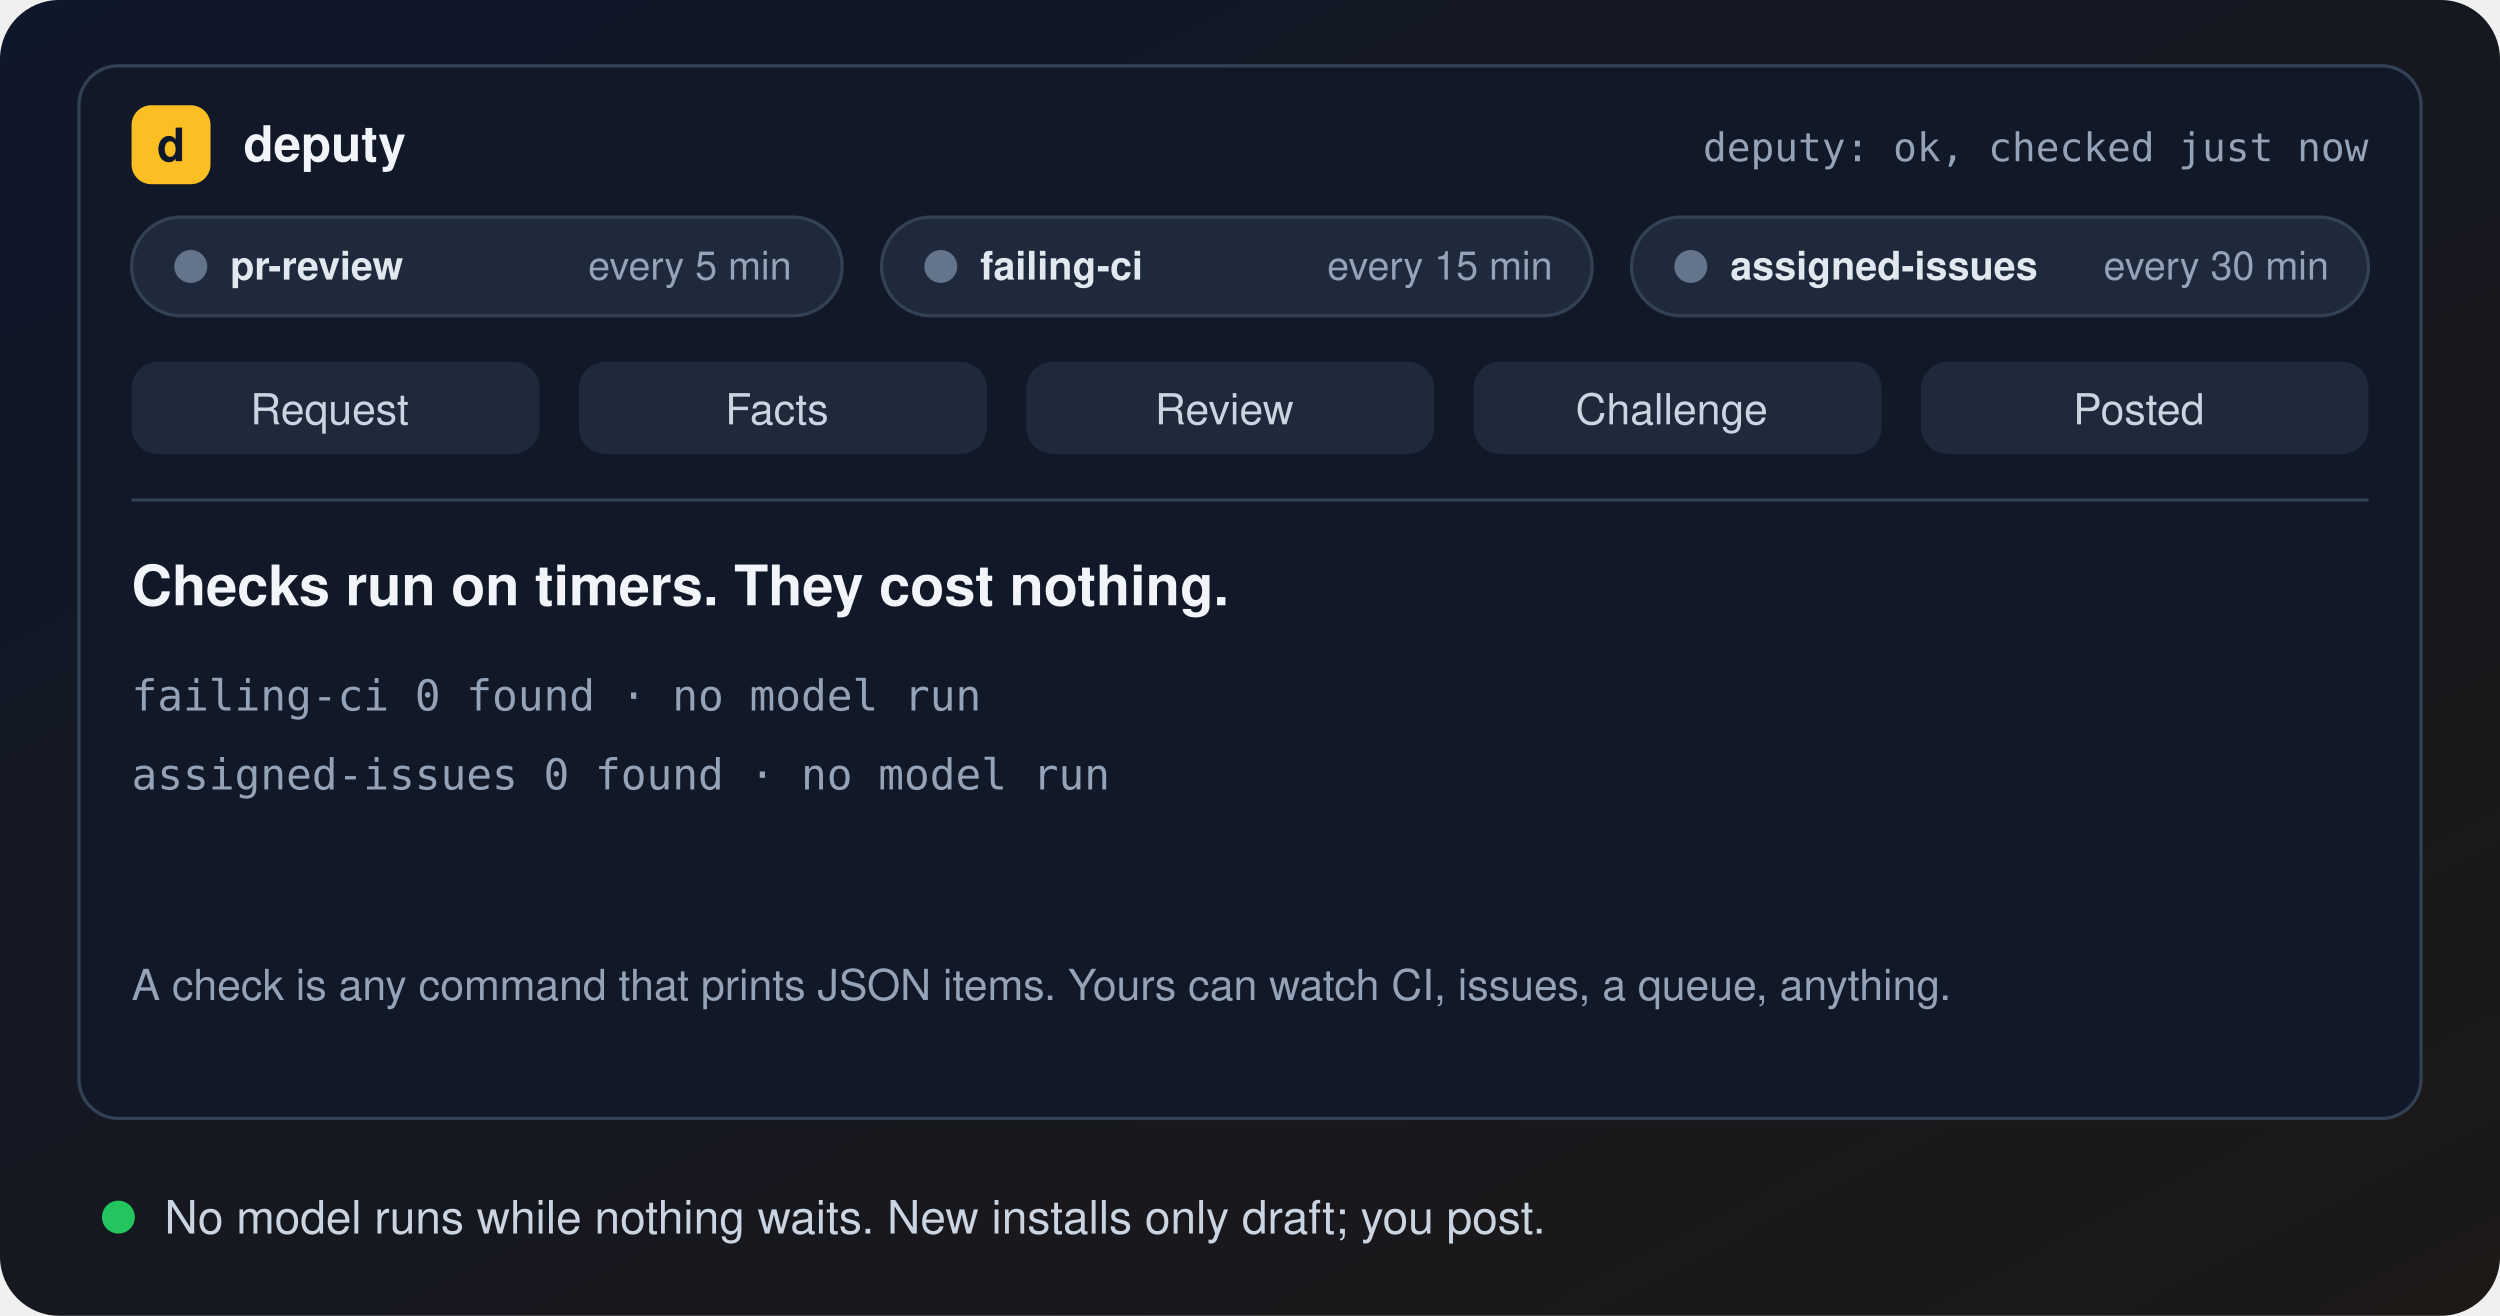
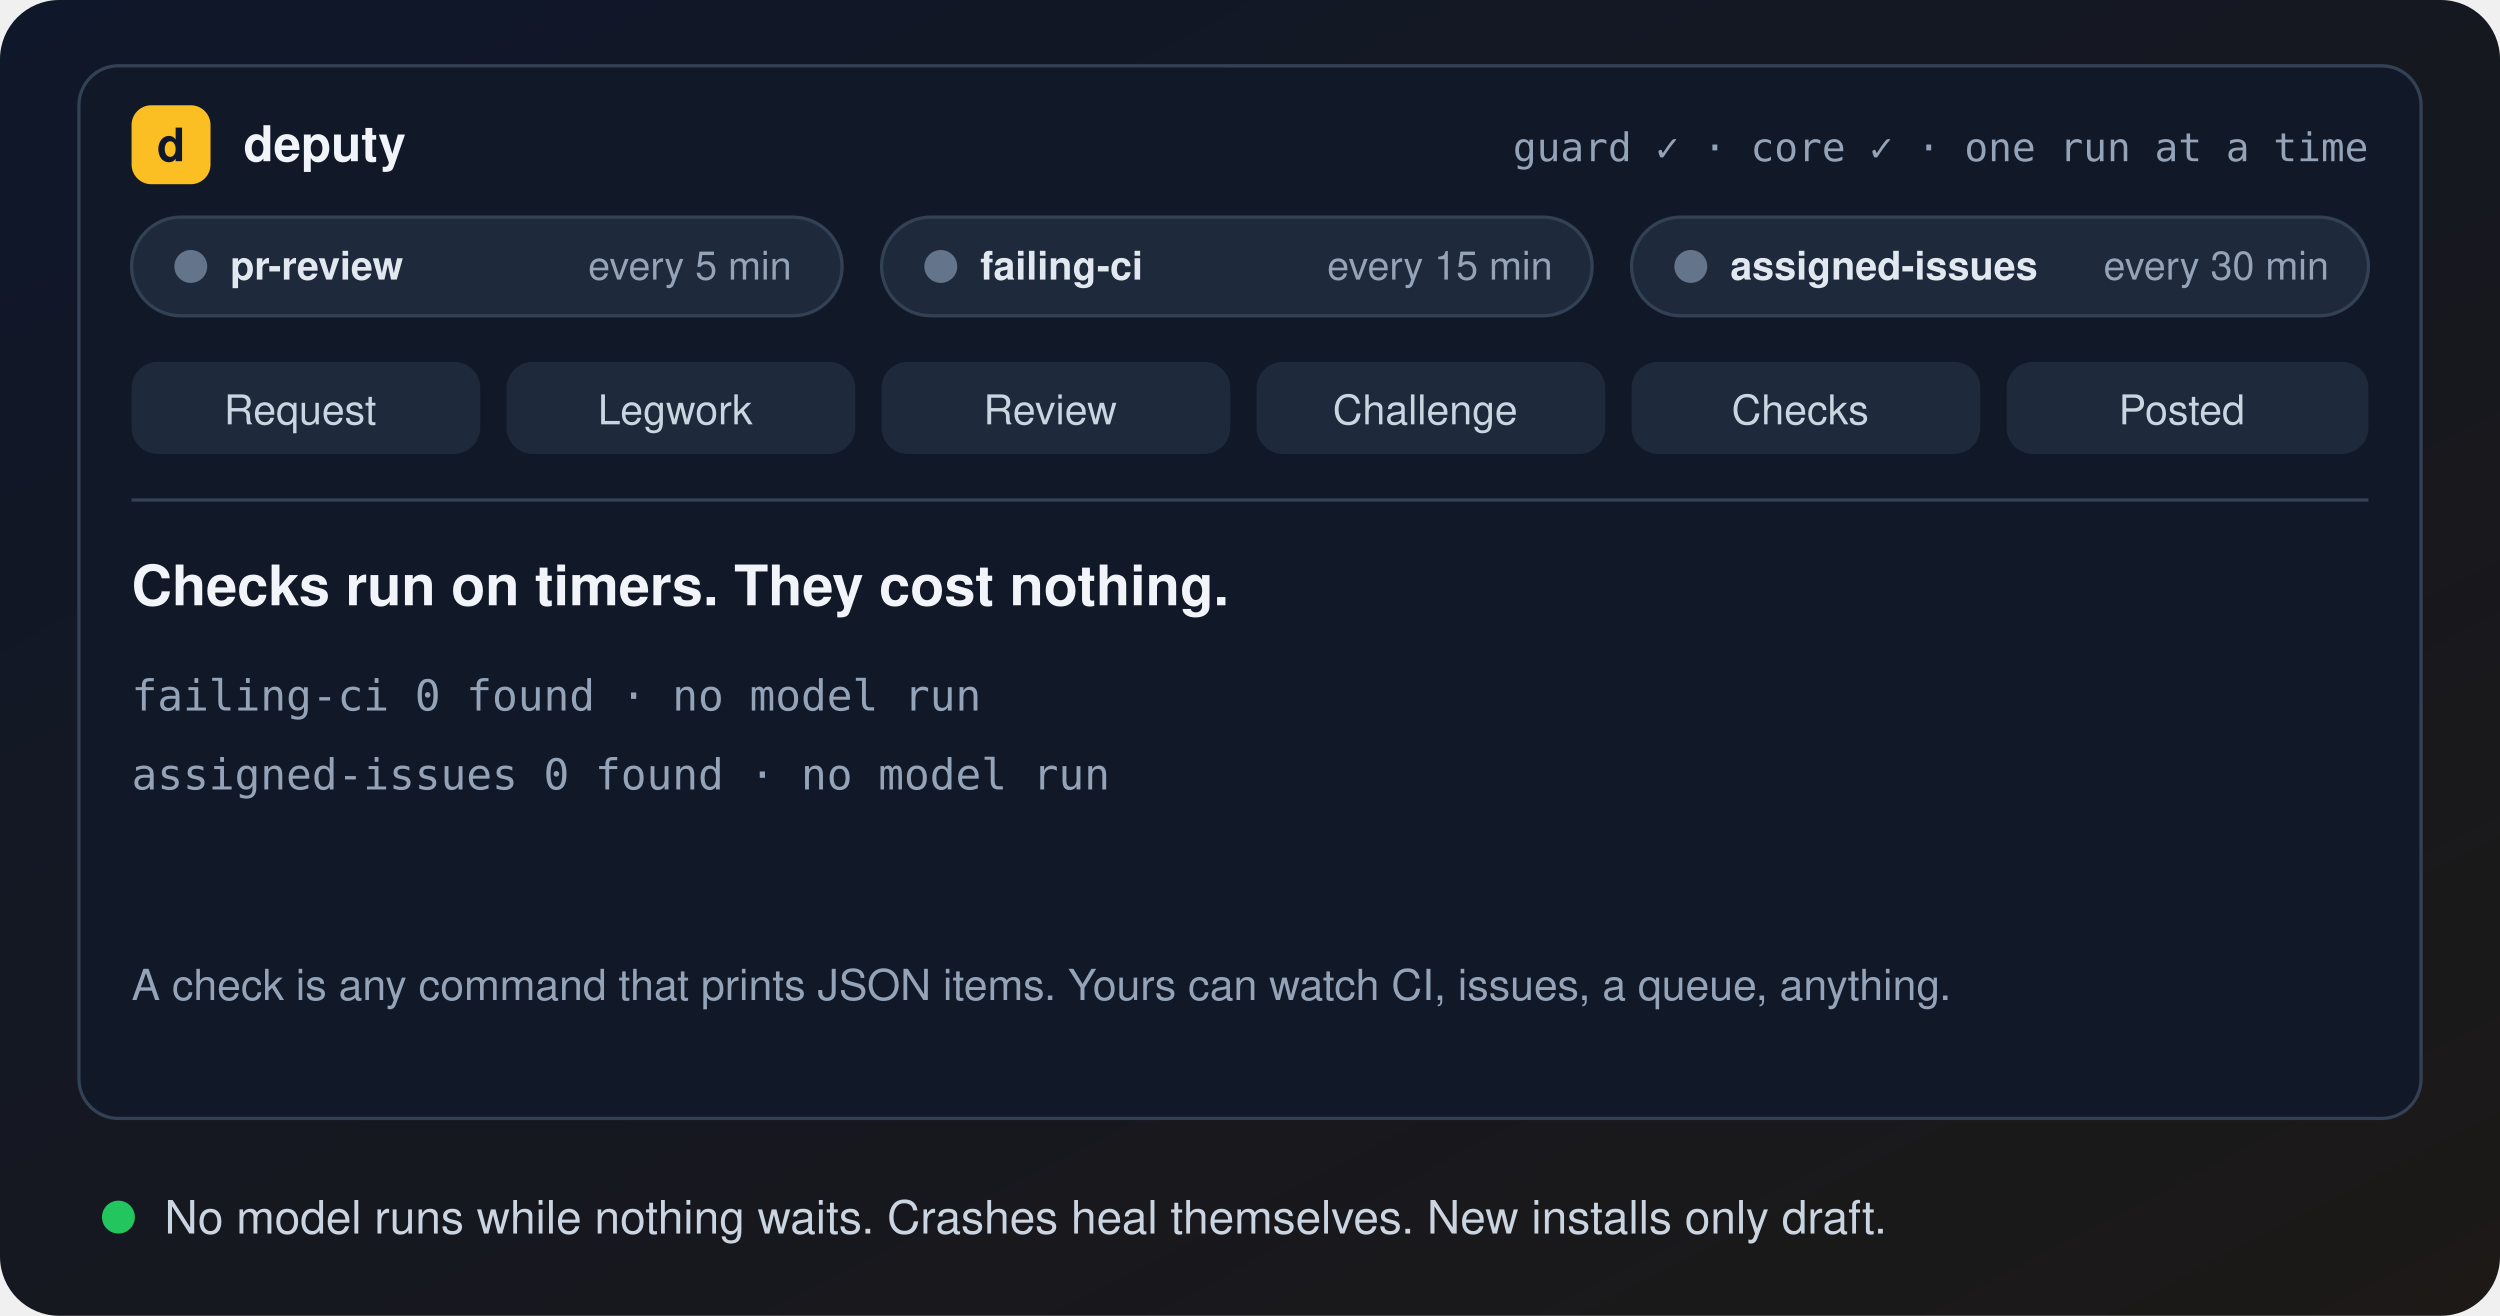
<svg xmlns="http://www.w3.org/2000/svg" width="760" height="400" viewBox="0 0 760 400" font-family="Segoe UI, Helvetica, Arial, sans-serif">
  <defs>
    <linearGradient id="bg" x1="0" y1="0" x2="1" y2="1">
      <stop offset="0" stop-color="#0F172A" />
      <stop offset="1" stop-color="#1C1917" />
    </linearGradient>
  </defs>
  <rect x="0" y="0" width="760" height="400" rx="18" fill="url(#bg)" />
  <rect x="24" y="20" width="712" height="320" rx="12" fill="#111827" stroke="#334155" />
  <rect x="40" y="32" width="24" height="24" rx="6" fill="#FBBF24" />
  <text x="52" y="49" fill="#0F172A" font-size="14" font-weight="bold" text-anchor="middle">d</text>
  <text x="74" y="49" fill="#F1F5F9" font-size="15" font-weight="600">deputy</text>
-   <text x="720" y="49" fill="#94A3B8" font-size="12" text-anchor="end" font-family="Consolas, Menlo, monospace">deputy: ok, checked just now</text>
+   <text x="720" y="49" fill="#94A3B8" font-size="12" text-anchor="end" font-family="Consolas, Menlo, monospace">guard ✓ · core ✓ · one run at a time</text>
  <g font-size="12">
    <rect x="40" y="66" width="216" height="30" rx="15" fill="#1E293B" stroke="#334155" />
    <circle cx="58" cy="81" r="5" fill="#64748B">
-       <animate attributeName="fill" dur="20s" repeatCount="indefinite" calcMode="discrete" values="#64748B;#FBBF24;#22C55E" keyTimes="0;0.08;0.74" />
+       <animate attributeName="fill" dur="25s" repeatCount="indefinite" calcMode="discrete" values="#64748B;#FBBF24;#22C55E;#EF4444;#22C55E" keyTimes="0;0.08;0.66;0.84;0.95" />
    </circle>
    <text x="70" y="85" fill="#E2E8F0" font-weight="600">pr-review</text>
    <text x="244" y="85" fill="#94A3B8" text-anchor="end">every 5 min
-       <animate attributeName="fill" dur="20s" repeatCount="indefinite" calcMode="discrete" values="#94A3B8;#FBBF24;#94A3B8" keyTimes="0;0.08;0.74" />
+       <animate attributeName="fill" dur="25s" repeatCount="indefinite" calcMode="discrete" values="#94A3B8;#FBBF24;#94A3B8" keyTimes="0;0.08;0.66" />
    </text>
    <rect x="268" y="66" width="216" height="30" rx="15" fill="#1E293B" stroke="#334155" />
    <circle cx="286" cy="81" r="5" fill="#64748B" />
    <text x="298" y="85" fill="#E2E8F0" font-weight="600">failing-ci</text>
    <text x="472" y="85" fill="#94A3B8" text-anchor="end">every 15 min</text>
    <rect x="496" y="66" width="224" height="30" rx="15" fill="#1E293B" stroke="#334155" />
    <circle cx="514" cy="81" r="5" fill="#64748B" />
    <text x="526" y="85" fill="#E2E8F0" font-weight="600">assigned-issues</text>
    <text x="708" y="85" fill="#94A3B8" text-anchor="end">every 30 min</text>
  </g>
-   <g font-size="13" text-anchor="middle">
-     <g>
-       <rect x="40" y="110" width="124" height="28" rx="8" fill="#1E293B" />
-       <rect x="40" y="110" width="124" height="28" rx="8" fill="#FBBF24" opacity="0">
-         <animate attributeName="opacity" dur="20s" repeatCount="indefinite" calcMode="discrete" values="0;1;0" keyTimes="0;0.12;0.28" />
-       </rect>
-       <text x="102" y="129" fill="#CBD5E1">Request
-         <animate attributeName="fill" dur="20s" repeatCount="indefinite" calcMode="discrete" values="#CBD5E1;#0F172A;#86EFAC" keyTimes="0;0.12;0.28" />
-       </text>
-     </g>
-     <g>
-       <rect x="176" y="110" width="124" height="28" rx="8" fill="#1E293B" />
-       <rect x="176" y="110" width="124" height="28" rx="8" fill="#FBBF24" opacity="0">
-         <animate attributeName="opacity" dur="20s" repeatCount="indefinite" calcMode="discrete" values="0;1;0" keyTimes="0;0.28;0.44" />
-       </rect>
-       <text x="238" y="129" fill="#CBD5E1">Facts
-         <animate attributeName="fill" dur="20s" repeatCount="indefinite" calcMode="discrete" values="#CBD5E1;#0F172A;#86EFAC" keyTimes="0;0.28;0.44" />
-       </text>
-     </g>
-     <g>
-       <rect x="312" y="110" width="124" height="28" rx="8" fill="#1E293B" />
-       <rect x="312" y="110" width="124" height="28" rx="8" fill="#FBBF24" opacity="0">
-         <animate attributeName="opacity" dur="20s" repeatCount="indefinite" calcMode="discrete" values="0;1;0" keyTimes="0;0.44;0.6" />
-       </rect>
-       <text x="374" y="129" fill="#CBD5E1">Review
-         <animate attributeName="fill" dur="20s" repeatCount="indefinite" calcMode="discrete" values="#CBD5E1;#0F172A;#86EFAC" keyTimes="0;0.44;0.6" />
-       </text>
-     </g>
-     <g>
-       <rect x="448" y="110" width="124" height="28" rx="8" fill="#1E293B" />
-       <rect x="448" y="110" width="124" height="28" rx="8" fill="#FBBF24" opacity="0">
-         <animate attributeName="opacity" dur="20s" repeatCount="indefinite" calcMode="discrete" values="0;1;0" keyTimes="0;0.6;0.74" />
-       </rect>
-       <text x="510" y="129" fill="#CBD5E1">Challenge
-         <animate attributeName="fill" dur="20s" repeatCount="indefinite" calcMode="discrete" values="#CBD5E1;#0F172A;#86EFAC" keyTimes="0;0.6;0.74" />
-       </text>
-     </g>
-     <g>
-       <rect x="584" y="110" width="136" height="28" rx="8" fill="#1E293B" />
-       <rect x="584" y="110" width="136" height="28" rx="8" fill="#22C55E" opacity="0">
-         <animate attributeName="opacity" dur="20s" repeatCount="indefinite" calcMode="discrete" values="0;1" keyTimes="0;0.74" />
-       </rect>
-       <text x="652" y="129" fill="#CBD5E1">Posted
-         <animate attributeName="fill" dur="20s" repeatCount="indefinite" calcMode="discrete" values="#CBD5E1;#052E16" keyTimes="0;0.74" />
+   <g font-size="12.5" text-anchor="middle">
+     <g>
+       <rect x="40" y="110" width="106" height="28" rx="8" fill="#1E293B" />
+       <rect x="40" y="110" width="106" height="28" rx="8" fill="#FBBF24" opacity="0">
+         <animate attributeName="opacity" dur="25s" repeatCount="indefinite" calcMode="discrete" values="0;1;0" keyTimes="0;0.1;0.2" />
+       </rect>
+       <text x="93" y="129" fill="#CBD5E1">Request
+         <animate attributeName="fill" dur="25s" repeatCount="indefinite" calcMode="discrete" values="#CBD5E1;#0F172A;#86EFAC" keyTimes="0;0.1;0.2" />
+       </text>
+     </g>
+     <g>
+       <rect x="154" y="110" width="106" height="28" rx="8" fill="#1E293B" />
+       <rect x="154" y="110" width="106" height="28" rx="8" fill="#FBBF24" opacity="0">
+         <animate attributeName="opacity" dur="25s" repeatCount="indefinite" calcMode="discrete" values="0;1;0" keyTimes="0;0.2;0.32" />
+       </rect>
+       <text x="207" y="129" fill="#CBD5E1">Legwork
+         <animate attributeName="fill" dur="25s" repeatCount="indefinite" calcMode="discrete" values="#CBD5E1;#0F172A;#86EFAC" keyTimes="0;0.2;0.32" />
+       </text>
+     </g>
+     <g>
+       <rect x="268" y="110" width="106" height="28" rx="8" fill="#1E293B" />
+       <rect x="268" y="110" width="106" height="28" rx="8" fill="#FBBF24" opacity="0">
+         <animate attributeName="opacity" dur="25s" repeatCount="indefinite" calcMode="discrete" values="0;1;0" keyTimes="0;0.32;0.44" />
+       </rect>
+       <text x="321" y="129" fill="#CBD5E1">Review
+         <animate attributeName="fill" dur="25s" repeatCount="indefinite" calcMode="discrete" values="#CBD5E1;#0F172A;#86EFAC" keyTimes="0;0.32;0.44" />
+       </text>
+     </g>
+     <g>
+       <rect x="382" y="110" width="106" height="28" rx="8" fill="#1E293B" />
+       <rect x="382" y="110" width="106" height="28" rx="8" fill="#FBBF24" opacity="0">
+         <animate attributeName="opacity" dur="25s" repeatCount="indefinite" calcMode="discrete" values="0;1;0" keyTimes="0;0.44;0.56" />
+       </rect>
+       <text x="435" y="129" fill="#CBD5E1">Challenge
+         <animate attributeName="fill" dur="25s" repeatCount="indefinite" calcMode="discrete" values="#CBD5E1;#0F172A;#86EFAC" keyTimes="0;0.44;0.56" />
+       </text>
+     </g>
+     <g>
+       <rect x="496" y="110" width="106" height="28" rx="8" fill="#1E293B" />
+       <rect x="496" y="110" width="106" height="28" rx="8" fill="#FBBF24" opacity="0">
+         <animate attributeName="opacity" dur="25s" repeatCount="indefinite" calcMode="discrete" values="0;1;0" keyTimes="0;0.56;0.66" />
+       </rect>
+       <text x="549" y="129" fill="#CBD5E1">Checks
+         <animate attributeName="fill" dur="25s" repeatCount="indefinite" calcMode="discrete" values="#CBD5E1;#0F172A;#86EFAC" keyTimes="0;0.56;0.66" />
+       </text>
+     </g>
+     <g>
+       <rect x="610" y="110" width="110" height="28" rx="8" fill="#1E293B" />
+       <rect x="610" y="110" width="110" height="28" rx="8" fill="#22C55E" opacity="0">
+         <animate attributeName="opacity" dur="25s" repeatCount="indefinite" calcMode="discrete" values="0;1;0" keyTimes="0;0.66;0.84" />
+       </rect>
+       <text x="665" y="129" fill="#CBD5E1">Posted
+         <animate attributeName="fill" dur="25s" repeatCount="indefinite" calcMode="discrete" values="#CBD5E1;#052E16;#86EFAC" keyTimes="0;0.66;0.84" />
      </text>
    </g>
  </g>
  <line x1="40" y1="152" x2="720" y2="152" stroke="#334155" />
  <g opacity="1" font-size="14">
-     <animate attributeName="opacity" dur="20s" repeatCount="indefinite" calcMode="discrete" values="1;0" keyTimes="0;0.12" />
+     <animate attributeName="opacity" dur="25s" repeatCount="indefinite" calcMode="discrete" values="1;0" keyTimes="0;0.1" />
    <text x="40" y="184" fill="#F1F5F9" font-size="17" font-weight="600">Checks run on timers. They cost nothing.</text>
    <g font-family="Consolas, Menlo, monospace" font-size="13">
      <text x="40" y="216" fill="#94A3B8">failing-ci       0 found  · no model run</text>
      <text x="40" y="240" fill="#94A3B8">assigned-issues  0 found  · no model run</text>
      <text x="40" y="264" fill="#FBBF24" opacity="0">pr-review        1 found  · starting one agent run
-         <animate attributeName="opacity" dur="20s" repeatCount="indefinite" calcMode="discrete" values="0;1" keyTimes="0;0.07" />
+         <animate attributeName="opacity" dur="25s" repeatCount="indefinite" calcMode="discrete" values="0;1" keyTimes="0;0.06" />
      </text>
    </g>
    <text x="40" y="304" fill="#94A3B8" font-size="13">A check is any command that prints JSON items. Yours can watch CI, issues, a queue, anything.</text>
  </g>
  <g opacity="0">
-     <animate attributeName="opacity" dur="20s" repeatCount="indefinite" calcMode="discrete" values="0;1;0" keyTimes="0;0.12;0.28" />
+     <animate attributeName="opacity" dur="25s" repeatCount="indefinite" calcMode="discrete" values="0;1;0" keyTimes="0;0.1;0.2" />
    <rect x="40" y="170" width="680" height="84" rx="10" fill="#0F172A" stroke="#334155" />
    <circle cx="74" cy="212" r="18" fill="#7C3AED" />
    <text x="74" y="218" fill="#FFFFFF" font-size="16" font-weight="bold" text-anchor="middle">M</text>
    <text x="104" y="204" fill="#F1F5F9" font-size="15">
      <tspan font-weight="600">maya</tspan> requested your review</text>
    <text x="104" y="228" fill="#94A3B8" font-size="13" font-family="Consolas, Menlo, monospace">acme/shop #42 · Let coupons stack at checkout · +6 −1</text>
    <text x="40" y="290" fill="#94A3B8" font-size="13">Drafts, your own PRs, and heads already handled are skipped.</text>
  </g>
  <g opacity="0" font-size="14">
-     <animate attributeName="opacity" dur="20s" repeatCount="indefinite" calcMode="discrete" values="0;1;0" keyTimes="0;0.28;0.44" />
-     <text x="40" y="182" fill="#F1F5F9" font-size="16" font-weight="600">Facts</text>
-     <text x="720" y="182" fill="#94A3B8" font-size="12" text-anchor="end">legwork tier · a cheap model collects, no opinions</text>
+     <animate attributeName="opacity" dur="25s" repeatCount="indefinite" calcMode="discrete" values="0;1;0" keyTimes="0;0.2;0.32" />
+     <text x="40" y="182" fill="#F1F5F9" font-size="16" font-weight="600">Legwork</text>
+     <text x="720" y="182" fill="#94A3B8" font-size="12" text-anchor="end">any tool, cheapest first · collects facts, no opinions</text>
    <rect x="40" y="196" width="680" height="8" rx="4" fill="#1E293B" />
    <rect x="40" y="196" width="0" height="8" rx="4" fill="#FBBF24">
-       <animate attributeName="width" dur="20s" repeatCount="indefinite" values="0;0;680;680" keyTimes="0;0.29;0.42;1" />
+       <animate attributeName="width" dur="25s" repeatCount="indefinite" values="0;0;680;680" keyTimes="0;0.21;0.31;1" />
    </rect>
    <g fill="#CBD5E1">
      <text x="40" y="236" opacity="0">• cartTotal() has 2 callers: checkout.js:41, invoice.js:12
-         <animate attributeName="opacity" dur="20s" repeatCount="indefinite" calcMode="discrete" values="0;1" keyTimes="0;0.32" />
-       </text>
-       <text x="40" y="262" opacity="0">• CI is green at the head
-         <animate attributeName="opacity" dur="20s" repeatCount="indefinite" calcMode="discrete" values="0;1" keyTimes="0;0.36" />
+         <animate attributeName="opacity" dur="25s" repeatCount="indefinite" calcMode="discrete" values="0;1" keyTimes="0;0.23" />
+       </text>
+       <text x="40" y="262" opacity="0">• CI is green at the head; no open review threads
+         <animate attributeName="opacity" dur="25s" repeatCount="indefinite" calcMode="discrete" values="0;1" keyTimes="0;0.26" />
      </text>
      <text x="40" y="288" opacity="0">• no other open PR touches src/cart
-         <animate attributeName="opacity" dur="20s" repeatCount="indefinite" calcMode="discrete" values="0;1" keyTimes="0;0.4" />
-       </text>
-     </g>
-   </g>
-   <g opacity="0">
-     <animate attributeName="opacity" dur="20s" repeatCount="indefinite" calcMode="discrete" values="0;1;0" keyTimes="0;0.44;0.6" />
+         <animate attributeName="opacity" dur="25s" repeatCount="indefinite" calcMode="discrete" values="0;1" keyTimes="0;0.29" />
+       </text>
+     </g>
+   </g>
+   <g opacity="0">
+     <animate attributeName="opacity" dur="25s" repeatCount="indefinite" calcMode="discrete" values="0;1;0" keyTimes="0;0.32;0.44" />
    <text x="40" y="182" fill="#F1F5F9" font-size="16" font-weight="600">Review</text>
-     <text x="720" y="182" fill="#94A3B8" font-size="12" text-anchor="end">review tier · a strong model drafts it</text>
+     <text x="720" y="182" fill="#94A3B8" font-size="12" text-anchor="end">a judge you trust drafts it</text>
    <rect x="40" y="194" width="400" height="104" rx="8" fill="#0B1220" stroke="#334155" />
    <g font-family="Consolas, Menlo, monospace" font-size="12">
      <text x="54" y="216" fill="#86EFAC">+  for (const c of coupons) {</text>
      <text x="54" y="236" fill="#86EFAC">+    discount += c.amount;</text>
      <text x="54" y="256" fill="#86EFAC">+  }</text>
      <rect x="44" y="264" width="392" height="22" fill="#7F1D1D" opacity="0.55" />
      <text x="54" y="280" fill="#FCA5A5">   return subtotal - discount;</text>
    </g>
    <g opacity="0">
-       <animate attributeName="opacity" dur="20s" repeatCount="indefinite" calcMode="discrete" values="0;1" keyTimes="0;0.5" />
+       <animate attributeName="opacity" dur="25s" repeatCount="indefinite" calcMode="discrete" values="0;1" keyTimes="0;0.38" />
      <rect x="456" y="194" width="264" height="104" rx="8" fill="#1E293B" stroke="#475569" />
      <text x="470" y="218" fill="#F1F5F9" font-size="13">Two coupons worth more than</text>
      <text x="470" y="238" fill="#F1F5F9" font-size="13">the cart make this negative.</text>
      <rect x="470" y="258" width="140" height="24" rx="6" fill="#422006" />
      <text x="540" y="275" fill="#FBBF24" font-size="12" font-weight="bold" text-anchor="middle">APPROVE + CAUTION</text>
    </g>
  </g>
  <g opacity="0" font-size="14">
-     <animate attributeName="opacity" dur="20s" repeatCount="indefinite" calcMode="discrete" values="0;1;0" keyTimes="0;0.6;0.74" />
+     <animate attributeName="opacity" dur="25s" repeatCount="indefinite" calcMode="discrete" values="0;1;0" keyTimes="0;0.44;0.56" />
    <text x="40" y="182" fill="#F1F5F9" font-size="16" font-weight="600">Challenge</text>
-     <text x="720" y="182" fill="#94A3B8" font-size="12" text-anchor="end">money is involved, so a second model tries to prove the draft wrong</text>
+     <text x="720" y="182" fill="#94A3B8" font-size="12" text-anchor="end">money is involved, so a second judge tries to prove the draft wrong</text>
    <rect x="40" y="196" width="680" height="34" rx="8" fill="#0B1220" stroke="#334155" />
    <text x="54" y="218" fill="#CBD5E1">Claim: the cart total can go below zero (total.js:17)</text>
    <text x="40" y="262" fill="#94A3B8" opacity="1">trying to disprove it…
-       <animate attributeName="opacity" dur="20s" repeatCount="indefinite" calcMode="discrete" values="1;0" keyTimes="0;0.67" />
+       <animate attributeName="opacity" dur="25s" repeatCount="indefinite" calcMode="discrete" values="1;0" keyTimes="0;0.5" />
    </text>
    <text x="40" y="262" fill="#86EFAC" opacity="0">✓ Could not disprove it: coupons of 30 and 30 on a 50 cart give −10.
-       <animate attributeName="opacity" dur="20s" repeatCount="indefinite" calcMode="discrete" values="0;1" keyTimes="0;0.67" />
-     </text>
-     <text x="40" y="290" fill="#FBBF24" opacity="0" font-size="13">Anchor check: one comment sat outside the diff, so it moved into the body.
-       <animate attributeName="opacity" dur="20s" repeatCount="indefinite" calcMode="discrete" values="0;1" keyTimes="0;0.7" />
-     </text>
-   </g>
-   <g opacity="0">
-     <animate attributeName="opacity" dur="20s" repeatCount="indefinite" calcMode="discrete" values="0;1" keyTimes="0;0.74" />
+       <animate attributeName="opacity" dur="25s" repeatCount="indefinite" calcMode="discrete" values="0;1" keyTimes="0;0.5" />
+     </text>
+     <text x="40" y="292" fill="#94A3B8" opacity="0" font-size="13">Out of limit? The next tool takes it. No judge left? The run judges by itself.
+       <animate attributeName="opacity" dur="25s" repeatCount="indefinite" calcMode="discrete" values="0;1" keyTimes="0;0.52" />
+     </text>
+   </g>
+   <g opacity="0" font-size="13.5">
+     <animate attributeName="opacity" dur="25s" repeatCount="indefinite" calcMode="discrete" values="0;1;0" keyTimes="0;0.56;0.66" />
+     <text x="40" y="182" fill="#F1F5F9" font-size="16" font-weight="600">Posting checks</text>
+     <text x="720" y="182" fill="#94A3B8" font-size="12" text-anchor="end">in code, not in a prompt</text>
+     <g fill="#CBD5E1">
+       <text x="40" y="212">✓ the head hasn't moved since the review</text>
+       <text x="40" y="236" opacity="0">✓ the inline comment sits inside GitHub's diff
+         <animate attributeName="opacity" dur="25s" repeatCount="indefinite" calcMode="discrete" values="0;1" keyTimes="0;0.575" />
+       </text>
+       <text x="40" y="260" opacity="0">✓ important work, and the challenge is on file
+         <animate attributeName="opacity" dur="25s" repeatCount="indefinite" calcMode="discrete" values="0;1" keyTimes="0;0.59" />
+       </text>
+       <text x="40" y="284" opacity="0">✓ short paragraphs, no dashes, @maya tagged by login
+         <animate attributeName="opacity" dur="25s" repeatCount="indefinite" calcMode="discrete" values="0;1" keyTimes="0;0.605" />
+       </text>
+       <text x="40" y="308" opacity="0">✓ verdict rules: approve, with a red "Do not merge until"
+         <animate attributeName="opacity" dur="25s" repeatCount="indefinite" calcMode="discrete" values="0;1" keyTimes="0;0.62" />
+       </text>
+     </g>
+   </g>
+   <g opacity="0">
+     <animate attributeName="opacity" dur="25s" repeatCount="indefinite" calcMode="discrete" values="0;1;0" keyTimes="0;0.66;0.84" />
    <rect x="40" y="168" width="680" height="152" rx="10" fill="#0D1117" stroke="#30363D" />
    <circle cx="62" cy="192" r="10" fill="#238636" />
    <path d="M57 192 l4 4 l7 -8" stroke="#FFFFFF" stroke-width="2" fill="none" />
    <text x="80" y="197" fill="#E6EDF3" font-size="14">
      <tspan font-weight="600">you</tspan> approved these changes</text>
    <rect x="56" y="214" width="3" height="54" fill="#DA3633" />
    <text x="70" y="232" fill="#FF7B72" font-size="13" font-weight="600">⊘ Caution</text>
    <text x="70" y="256" fill="#E6EDF3" font-size="13" font-weight="600">Do not merge until the total can't go below zero.</text>
-     <text x="56" y="296" fill="#8B949E" font-size="13">Stacking coupons in one loop reads well, and both callers keep working.</text>
+     <text x="56" y="296" fill="#8B949E" font-size="13">@maya, stacking coupons in one loop reads well.</text>
    <g opacity="0">
-       <animate attributeName="opacity" dur="20s" repeatCount="indefinite" calcMode="discrete" values="0;1" keyTimes="0;0.84" />
-       <animateTransform attributeName="transform" type="translate" dur="20s" repeatCount="indefinite" values="0 -12;0 -12;0 0;0 0" keyTimes="0;0.84;0.87;1" />
+       <animate attributeName="opacity" dur="25s" repeatCount="indefinite" calcMode="discrete" values="0;1" keyTimes="0;0.73" />
+       <animateTransform attributeName="transform" type="translate" dur="25s" repeatCount="indefinite" values="0 -12;0 -12;0 0;0 0" keyTimes="0;0.73;0.755;1" />
      <rect x="452" y="200" width="282" height="104" rx="6" fill="#F8FAFC" stroke="#CBD5E1" />
      <rect x="452" y="200" width="282" height="26" rx="6" fill="#E2E8F0" />
-       <text x="464" y="218" fill="#0F172A" font-size="12" font-weight="600">Reviewed: shop #42</text>
+       <text x="464" y="218" fill="#0F172A" font-size="12" font-weight="600">Reviewed: shop #42 (coupons stack)</text>
      <text x="722" y="218" fill="#475569" font-size="12" text-anchor="end">✕</text>
      <circle cx="476" cy="250" r="9" fill="#2563EB" />
      <text x="476" y="254" fill="#FFFFFF" font-size="12" font-weight="bold" text-anchor="middle">i</text>
      <text x="494" y="248" fill="#0F172A" font-size="12">approved, do not merge until</text>
      <text x="494" y="264" fill="#0F172A" font-size="12">the total can't go below zero.</text>
+       <text x="494" y="290" fill="#64748B" font-size="11">♪ chime</text>
      <rect x="664" y="274" width="58" height="22" rx="4" fill="#FFFFFF" stroke="#94A3B8" />
      <text x="693" y="289" fill="#0F172A" font-size="12" text-anchor="middle">OK</text>
    </g>
  </g>
+   <g opacity="0">
+     <animate attributeName="opacity" dur="25s" repeatCount="indefinite" calcMode="discrete" values="0;1" keyTimes="0;0.84" />
+     <text x="40" y="182" fill="#F1F5F9" font-size="16" font-weight="600">A crash heals itself</text>
+     <text x="720" y="182" fill="#94A3B8" font-size="12" text-anchor="end">the guard restarts the core: 30 s, then longer, at most 5 min</text>
+     <rect x="40" y="194" width="680" height="84" rx="8" fill="#0B1220" stroke="#334155" />
+     <g font-family="Consolas, Menlo, monospace" font-size="12.5">
+       <text x="54" y="216" fill="#FCA5A5">14:41:07  core stopped (exit 1)</text>
+       <text x="54" y="240" fill="#FBBF24" opacity="0">14:41:37  guard: starting the core again
+         <animate attributeName="opacity" dur="25s" repeatCount="indefinite" calcMode="discrete" values="0;1" keyTimes="0;0.89" />
+       </text>
+       <text x="54" y="264" fill="#86EFAC" opacity="0">14:41:38  core started · checks resume, no run lost
+         <animate attributeName="opacity" dur="25s" repeatCount="indefinite" calcMode="discrete" values="0;1" keyTimes="0;0.95" />
+       </text>
+     </g>
+     <rect x="40" y="290" width="680" height="30" rx="6" fill="#0F172A" stroke="#334155" />
+     <circle cx="58" cy="305" r="5" fill="#EF4444">
+       <animate attributeName="fill" dur="25s" repeatCount="indefinite" calcMode="discrete" values="#EF4444;#FBBF24;#22C55E" keyTimes="0;0.87;0.95" />
+     </circle>
+     <text x="72" y="310" fill="#FCA5A5" font-size="12.5" font-family="Consolas, Menlo, monospace" opacity="1">deputy: STOPPED (last check 1m ago)
+       <animate attributeName="opacity" dur="25s" repeatCount="indefinite" calcMode="discrete" values="1;0" keyTimes="0;0.87" />
+     </text>
+     <text x="72" y="310" fill="#FBBF24" font-size="12.5" font-family="Consolas, Menlo, monospace" opacity="0">deputy: restarting (the guard brings it back)
+       <animate attributeName="opacity" dur="25s" repeatCount="indefinite" calcMode="discrete" values="0;1;0" keyTimes="0;0.87;0.95" />
+     </text>
+     <text x="72" y="310" fill="#CBD5E1" font-size="12.5" font-family="Consolas, Menlo, monospace" opacity="0">deputy: idle, checked just now · last: <tspan fill="#60A5FA" text-decoration="underline">shop #42</tspan> (coupons stack) at 14:40
+       <animate attributeName="opacity" dur="25s" repeatCount="indefinite" calcMode="discrete" values="0;1" keyTimes="0;0.95" />
+     </text>
+   </g>
  <circle cx="36" cy="370" r="5" fill="#22C55E" />
-   <text x="50" y="375" fill="#CBD5E1" font-size="14">No model runs while nothing waits. New installs only draft; you post.</text>
+   <text x="50" y="375" fill="#CBD5E1" font-size="14">No model runs while nothing waits. Crashes heal themselves. New installs only draft.</text>
</svg>
